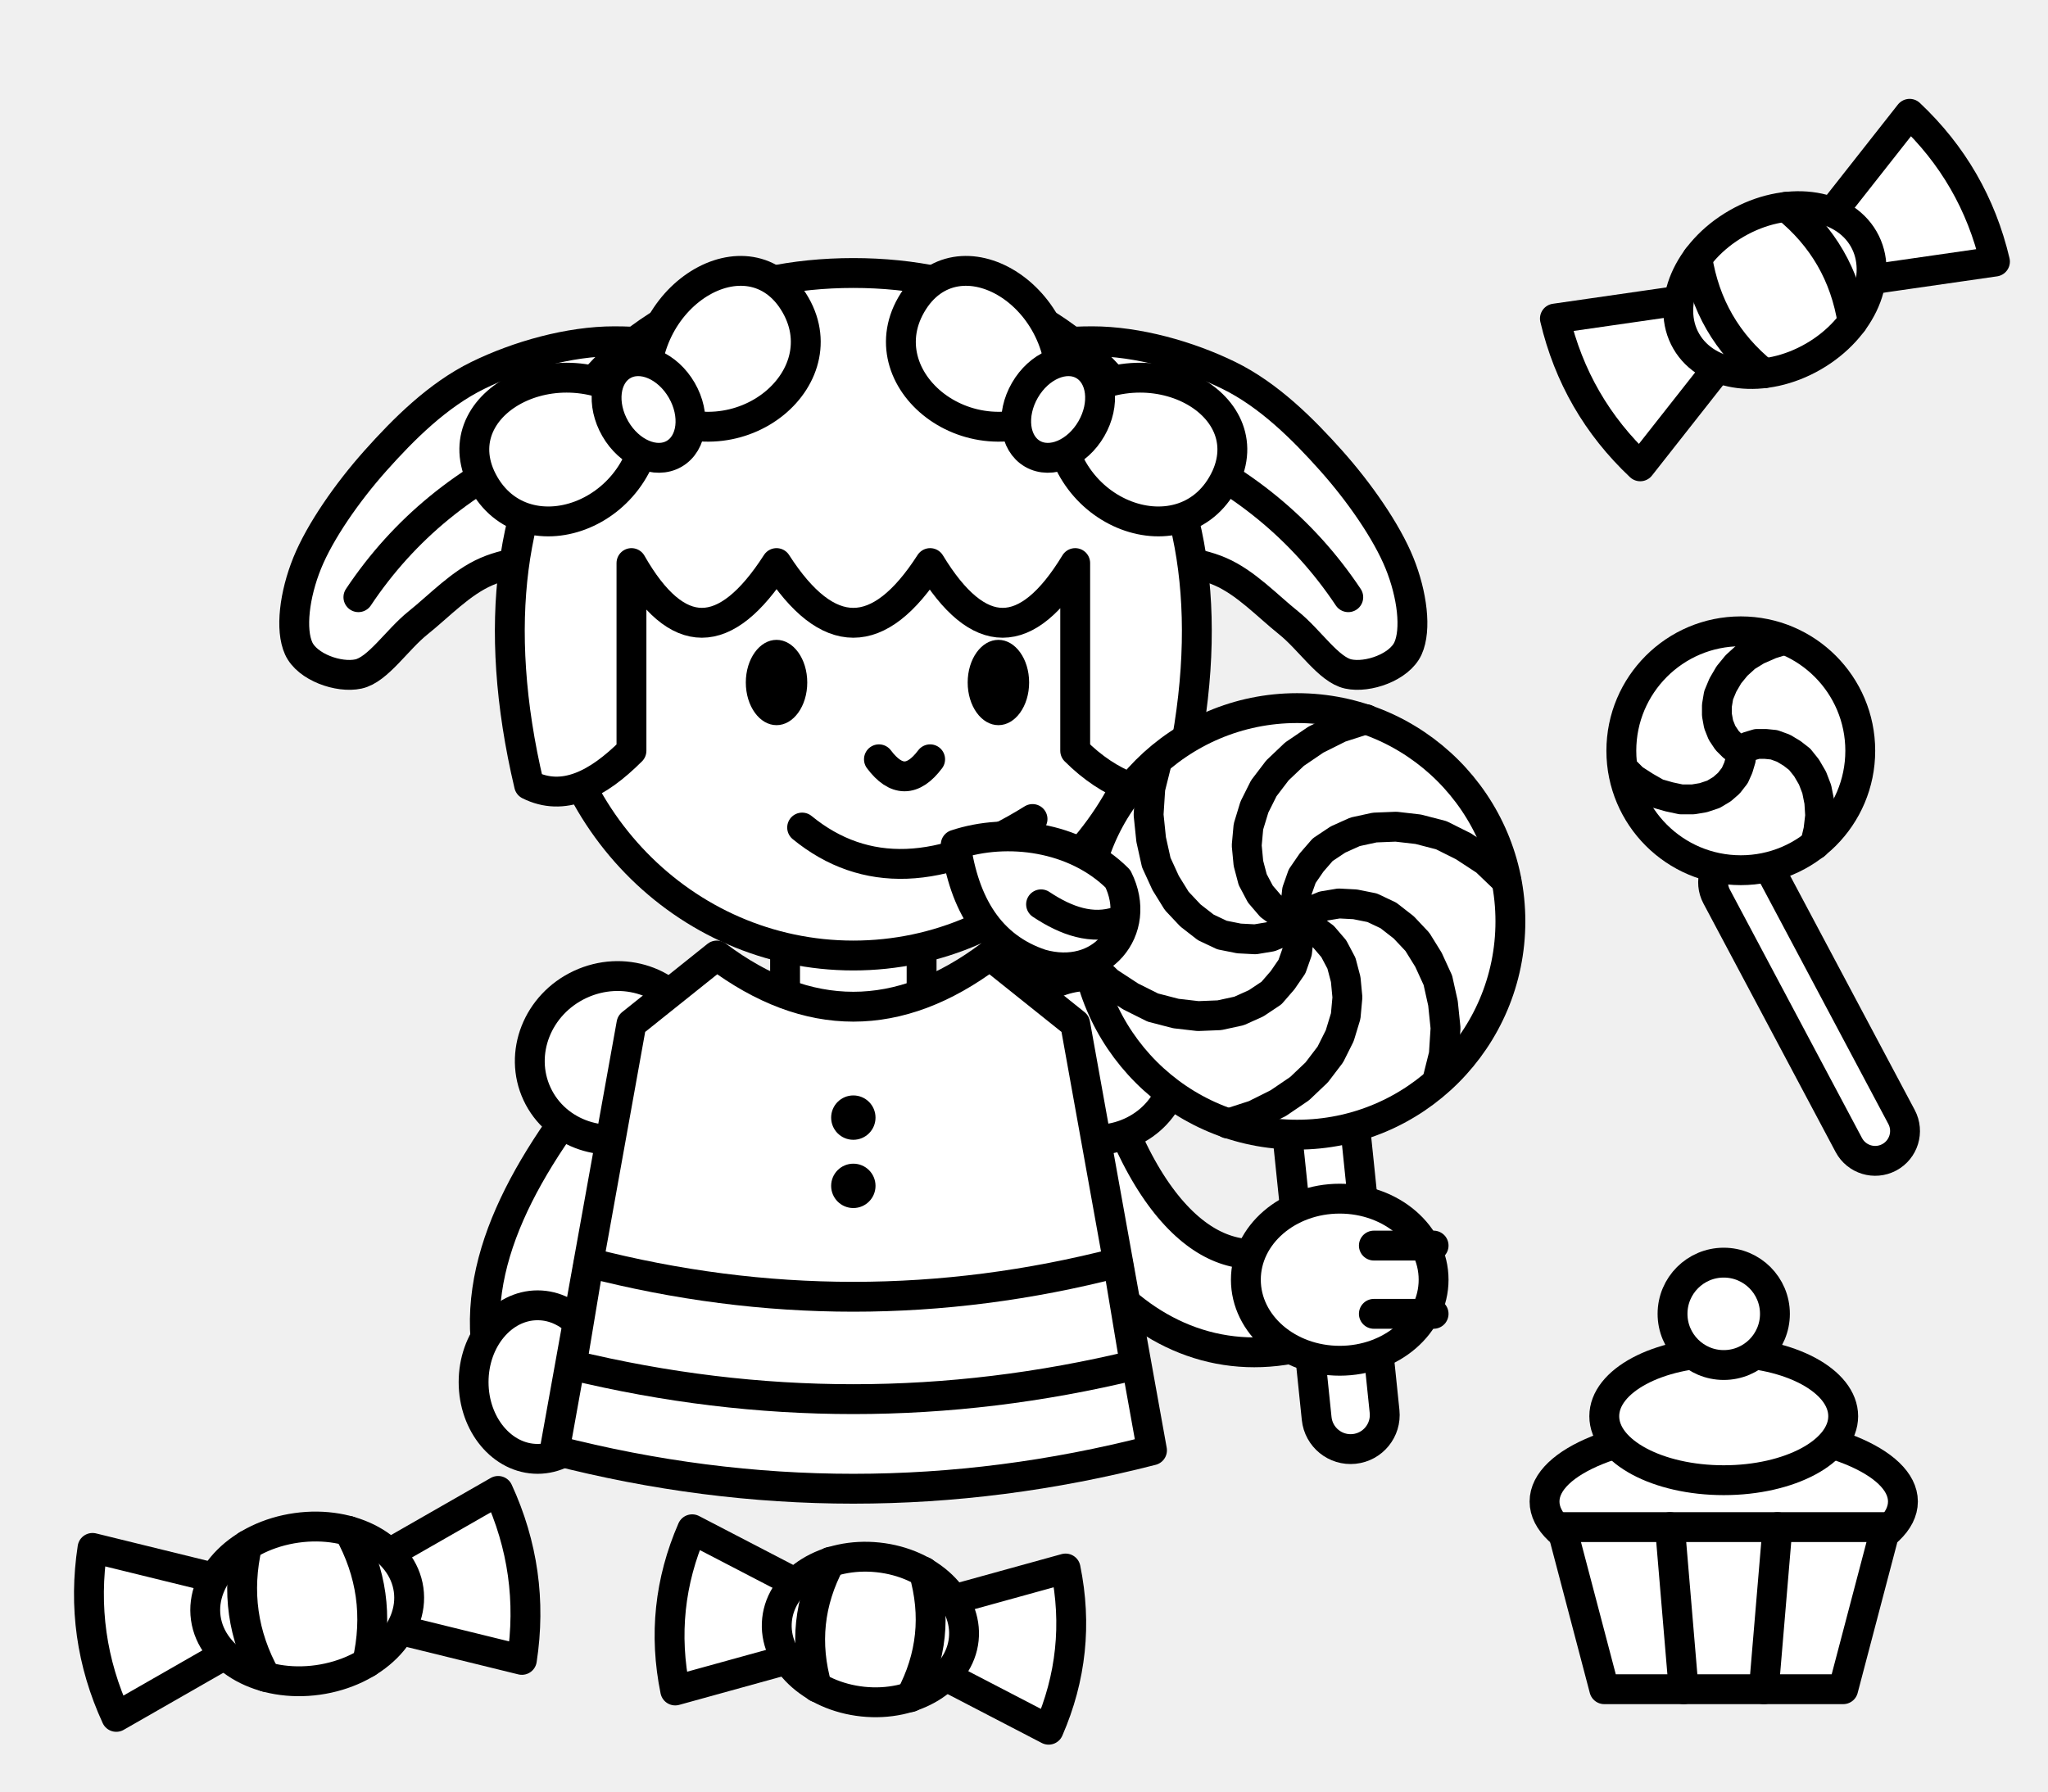
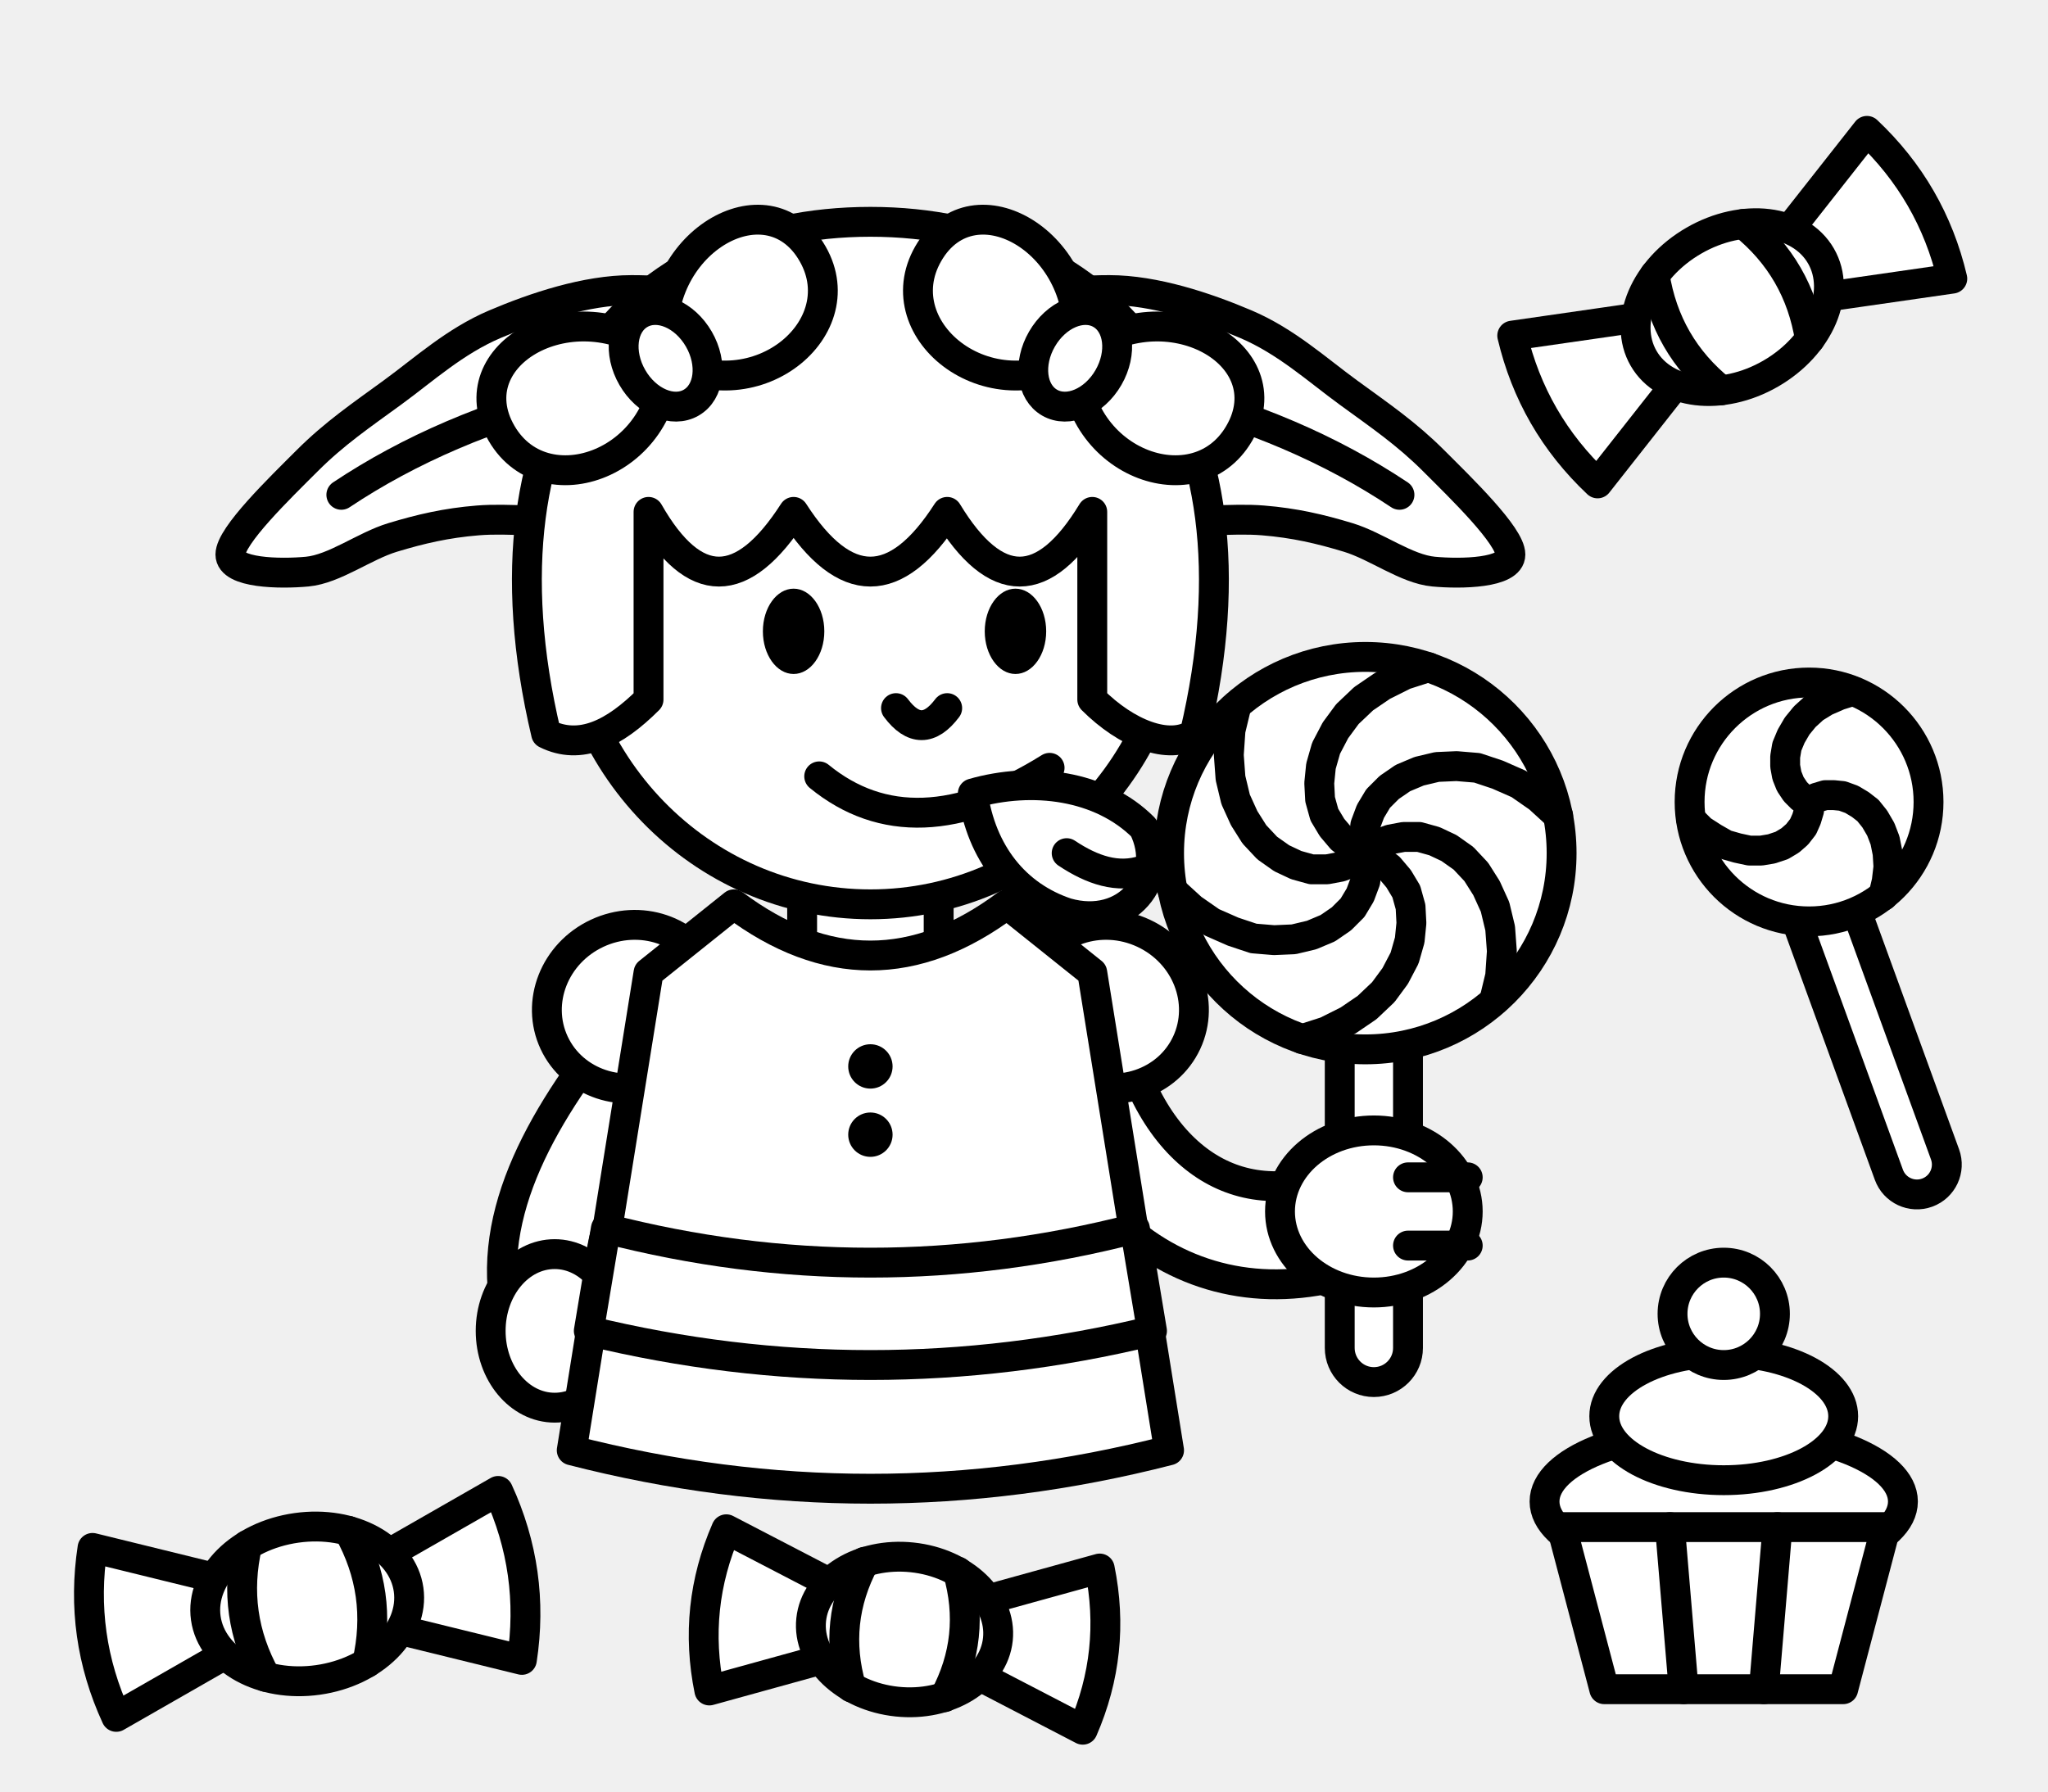
<svg xmlns="http://www.w3.org/2000/svg" viewBox="0 0 240 210" fill="#fff" stroke="#000" stroke-width="3.5" stroke-linecap="round" stroke-linejoin="round">
  <g>
    <g transform="translate(36 188) rotate(-8)">
      <path d="M9,-4 L24,-10 Q27,0 24,10 L9,4 Z" />
      <path d="M-9,-4 L-24,-10 Q-27,0 -24,10 L-9,4 Z" />
      <ellipse cx="0" cy="0" rx="12" ry="9" />
      <path d="M6,-7.8 Q9,0 6,7.8" fill="none" />
      <path d="M-6,-7.8 Q-9,0 -6,7.8" fill="none" />
    </g>
-     <g transform="translate(102 191) rotate(6)">
+     <g transform="translate(106 191) rotate(6)">
      <path d="M8,-4 L22,-9.5 Q25,0 22,9.5 L8,4 Z" />
      <path d="M-8,-4 L-22,-9.5 Q-25,0 -22,9.5 L-8,4 Z" />
      <ellipse cx="0" cy="0" rx="11" ry="8.5" />
      <path d="M5.5,-7.4 Q8.5,0 5.5,7.4" fill="none" />
      <path d="M-5.5,-7.4 Q-8.5,0 -5.5,7.4" fill="none" />
    </g>
-     <g transform="translate(208 34) rotate(-30)">
+     <g transform="translate(203 36) rotate(-30)">
      <path d="M9,-4 L24,-10 Q27,0 24,10 L9,4 Z" />
      <path d="M-9,-4 L-24,-10 Q-27,0 -24,10 L-9,4 Z" />
      <ellipse cx="0" cy="0" rx="12" ry="9" />
      <path d="M6,-7.8 Q9,0 6,7.8" fill="none" />
      <path d="M-6,-7.8 Q-9,0 -6,7.8" fill="none" />
    </g>
-     <rect x="208.5" y="98" width="7" height="40" rx="3.5" transform="rotate(-28 212 118)" />
-     <circle cx="204" cy="88" r="14" />
-     <path d="M204,88 L204.9,87.5 L205.9,87.2 L206.9,87.2 L207.9,87.3 L209,87.7 L210,88.3 L210.9,89 L211.7,90 L212.4,91.2 L212.9,92.5 L213.2,94 L213.3,95.6 L213.1,97.3 L212.7,99" fill="none" />
-     <path d="M204,88 L204,89 L203.7,90 L203.3,90.9 L202.6,91.8 L201.8,92.5 L200.8,93.1 L199.6,93.5 L198.4,93.7 L197,93.7 L195.6,93.4 L194.2,93 L192.8,92.2 L191.4,91.3 L190.2,90.1" fill="none" />
-     <path d="M204,88 L203.1,87.5 L202.4,86.8 L201.8,85.9 L201.4,84.9 L201.2,83.8 L201.2,82.7 L201.4,81.5 L201.9,80.3 L202.6,79.1 L203.5,78 L204.6,77 L205.9,76.2 L207.5,75.5 L209.1,75" fill="none" />
+     <rect x="215.5" y="101" width="7" height="40" rx="3.5" transform="rotate(-20 219 121)" />
+     <circle cx="212" cy="94" r="14" />
+     <path d="M212,94 L212.9,93.5 L213.9,93.2 L214.9,93.2 L215.9,93.3 L217,93.7 L218,94.3 L218.9,95 L219.7,96 L220.4,97.2 L220.9,98.5 L221.2,100 L221.3,101.6 L221.1,103.3 L220.7,105" fill="none" />
+     <path d="M212,94 L212,95 L211.7,96 L211.3,96.9 L210.6,97.8 L209.8,98.5 L208.8,99.1 L207.6,99.5 L206.4,99.7 L205,99.7 L203.6,99.4 L202.2,99 L200.8,98.2 L199.4,97.3 L198.2,96.1" fill="none" />
+     <path d="M212,94 L211.1,93.5 L210.4,92.8 L209.8,91.9 L209.4,90.9 L209.2,89.8 L209.2,88.7 L209.4,87.5 L209.9,86.3 L210.6,85.1 L211.5,84 L212.6,83 L213.9,82.2 L215.5,81.5 L217.1,81" fill="none" />
    <ellipse cx="202" cy="176" rx="21" ry="8.5" />
    <ellipse cx="202" cy="166" rx="14" ry="7.5" />
    <path d="M183,179 L221,179 L216,198 L188,198 Z" />
    <path d="M195.7,179 L197.3,198" fill="none" />
    <path d="M208.3,179 L206.7,198" fill="none" />
    <circle cx="202" cy="154" r="6" />
  </g>
-   <g transform="translate(4 2)">
-     <path d="M84,42 C81.3,39 73.3,38 68,38 C62.7,38 56.7,39.7 52,42 C47.3,44.3 43.3,48.3 40,52 C36.7,55.7 33.5,60.3 32,64 C30.5,67.7 30,71.8 31,74 C32,76.2 35.7,77.5 38,77 C40.3,76.5 42.5,73 45,71 C47.5,69 50,66.3 53,65 C56,63.7 59.3,63.7 63,63 C66.7,62.3 71.5,62.2 75,61 C78.5,59.8 82.5,59.2 84,56 C85.5,52.8 86.7,45 84,42 Z" />
-     <path d="M60,50 Q46,56 38,68" fill="none" />
-     <path d="M108,42 C110.7,39 118.7,38 124,38 C129.3,38 135.3,39.7 140,42 C144.7,44.3 148.7,48.3 152,52 C155.3,55.7 158.5,60.3 160,64 C161.5,67.7 162,71.8 161,74 C160,76.2 156.3,77.5 154,77 C151.7,76.5 149.5,73 147,71 C144.5,69 142,66.3 139,65 C136,63.7 132.7,63.7 129,63 C125.3,62.3 120.5,62.2 117,61 C113.5,59.8 109.5,59.2 108,56 C106.5,52.8 105.3,45 108,42 Z" />
-     <path d="M132,50 Q146,56 154,68" fill="none" />
+   <g transform="translate(6 -4)">
+     <path d="M84,42 C81.3,38.8 73.3,38 68,38 C62.7,38 56.7,40 52,42 C47.3,44 43.7,47.3 40,50 C36.3,52.7 33.2,54.8 30,58 C26.8,61.2 21,66.8 21,69 C21,71.2 26.8,71.3 30,71 C33.2,70.7 36.7,68 40,67 C43.3,66 46.3,65.3 50,65 C53.7,64.7 58,65.3 62,65 C66,64.7 70.3,64.3 74,63 C77.7,61.7 82.3,60.5 84,57 C85.7,53.5 86.7,45.2 84,42 Z" />
+     <path d="M62,50 Q46,54 34,62" fill="none" />
+     <path d="M108,42 C110.7,38.8 118.7,38 124,38 C129.3,38 135.3,40 140,42 C144.7,44 148.3,47.3 152,50 C155.7,52.7 158.8,54.8 162,58 C165.2,61.2 171,66.8 171,69 C171,71.2 165.2,71.3 162,71 C158.8,70.7 155.3,68 152,67 C148.7,66 145.7,65.3 142,65 C138.3,64.7 134,65.3 130,65 C126,64.7 121.7,64.3 118,63 C114.3,61.7 109.7,60.5 108,57 C106.3,53.5 105.3,45.2 108,42 Z" />
+     <path d="M130,50 Q146,54 158,62" fill="none" />
    <path d="M88,100 L104,100 L104,118 L88,118 Z" />
    <g fill="none">
      <path d="M72,126 C62,138 57,148 59,157" stroke="#000" stroke-width="15" />
      <path d="M72,126 C62,138 57,148 59,157" stroke="#fff" stroke-width="8" />
    </g>
    <ellipse cx="59" cy="160" rx="7.5" ry="9" />
    <ellipse cx="68" cy="122" rx="10" ry="9.5" transform="rotate(-25 68 122)" />
-     <rect x="147.5" y="106" width="8" height="62" rx="4" transform="rotate(-5.9 151.5 137)" />
+     <rect x="151" y="102" width="8" height="64" rx="4" transform="rotate(0 155 134)" />
    <g fill="none">
-       <path d="M120,126 C126,146 138,156 153,148" stroke="#000" stroke-width="15" />
-       <path d="M120,126 C126,146 138,156 153,148" stroke="#fff" stroke-width="8" />
+       <path d="M120,126 C124,144 138,154 155,146" stroke="#000" stroke-width="15" />
+       <path d="M120,126 C124,144 138,154 155,146" stroke="#fff" stroke-width="8" />
    </g>
    <ellipse cx="124" cy="122" rx="10" ry="9.5" transform="rotate(25 124 122)" />
-     <path d="M80,110 Q96,122 112,110 L122,118 L131,168 Q96,177 61,168 L70,118 Z" />
-     <path d="M65,146 Q96,154 127,146 L129,158 Q96,166 63,158 Z" />
+     <path d="M80,110 Q96,122 112,110 L122,118 L131,174 Q96,183 61,174 L70,118 Z" />
+     <path d="M65,148 Q96,156 127,148 L129,160 Q96,168 63,160 Z" />
    <circle cx="96" cy="129" r="2.6" fill="#000" stroke="none" />
    <circle cx="96" cy="137" r="2.6" fill="#000" stroke="none" />
    <ellipse cx="96" cy="73" rx="36" ry="37" />
    <path d="M58,90 C49,52 68,30 96,30 C124,30 143,52 134,90 C131,92 126,90 122,86 L122,64 Q113.5,78 105,64 Q96,78 87,64 Q78,78 70,64 L70,86 C66,90 62,92 58,90 Z" />
    <g transform="translate(72 46) rotate(-30)">
      <path d="M0,0 C-4,-12 -20,-13 -21,-3 C-22,8 -6,11 0,0 Z" />
      <path d="M0,0 C4,-12 20,-13 21,-3 C22,8 6,11 0,0 Z" />
      <ellipse cx="0" cy="0" rx="4.5" ry="6" />
    </g>
    <g transform="translate(120 46) rotate(30)">
      <path d="M0,0 C-4,-12 -20,-13 -21,-3 C-22,8 -6,11 0,0 Z" />
      <path d="M0,0 C4,-12 20,-13 21,-3 C22,8 6,11 0,0 Z" />
      <ellipse cx="0" cy="0" rx="4.5" ry="6" />
    </g>
    <ellipse cx="87" cy="78" rx="3.6" ry="5" fill="#000" stroke="none" />
    <ellipse cx="113" cy="78" rx="3.6" ry="5" fill="#000" stroke="none" />
    <path d="M99,87 Q102,91 105,87" fill="none" />
    <path d="M90,95 Q101,104 117,94" fill="none" />
-     <circle cx="148" cy="106" r="25" />
-     <path d="M148,106 L149.6,106.7 L151.1,107.8 L152.3,109.2 L153.2,110.9 L153.7,112.8 L153.9,114.9 L153.7,117.1 L153,119.4 L151.9,121.6 L150.3,123.7 L148.3,125.6 L145.8,127.3 L143,128.7 L139.9,129.7" fill="none" />
-     <path d="M148,106 L148.2,107.8 L148,109.6 L147.4,111.3 L146.3,112.9 L145,114.4 L143.2,115.6 L141.2,116.5 L138.9,117 L136.4,117.1 L133.8,116.8 L131.1,116.1 L128.5,114.8 L125.9,113.1 L123.5,110.8" fill="none" />
-     <path d="M148,106 L146.6,107.1 L144.9,107.8 L143.1,108.1 L141.2,108 L139.2,107.6 L137.3,106.7 L135.5,105.3 L133.9,103.6 L132.6,101.5 L131.5,99.1 L130.9,96.4 L130.6,93.5 L130.8,90.4 L131.6,87.2" fill="none" />
-     <path d="M148,106 L146.4,105.3 L144.9,104.2 L143.7,102.8 L142.8,101.1 L142.3,99.2 L142.1,97.1 L142.3,94.9 L143,92.6 L144.1,90.4 L145.7,88.3 L147.7,86.4 L150.2,84.7 L153,83.3 L156.1,82.3" fill="none" />
-     <path d="M148,106 L147.8,104.2 L148,102.4 L148.6,100.7 L149.7,99.1 L151,97.6 L152.8,96.4 L154.8,95.5 L157.1,95 L159.6,94.9 L162.2,95.2 L164.9,95.9 L167.5,97.2 L170.1,98.9 L172.5,101.2" fill="none" />
-     <path d="M148,106 L149.4,104.9 L151.1,104.2 L152.9,103.9 L154.8,104 L156.8,104.4 L158.7,105.3 L160.5,106.7 L162.1,108.4 L163.4,110.5 L164.5,112.9 L165.1,115.6 L165.4,118.5 L165.2,121.6 L164.4,124.8" fill="none" />
-     <ellipse cx="153" cy="148" rx="11" ry="9.5" />
-     <path d="M164,144 L157,144 M164,152 L157,152" fill="none" />
-     <path d="M108,97 C114,95 122,96 127,101 C130,107 125,113 118,111 C112,109 109,104 108,97 Z" />
-     <path d="M127,106 C124,107 121,106 118,104" fill="none" />
+     <circle cx="154" cy="104" r="23" />
+     <path d="M154,104 L155.5,104.7 L156.8,105.7 L157.9,107 L158.8,108.5 L159.3,110.3 L159.4,112.2 L159.2,114.2 L158.6,116.3 L157.5,118.4 L156.1,120.3 L154.2,122.1 L152,123.6 L149.4,124.9 L146.6,125.8" fill="none" />
+     <path d="M154,104 L154.2,105.6 L154,107.3 L153.4,108.9 L152.5,110.4 L151.2,111.7 L149.6,112.8 L147.7,113.6 L145.6,114.1 L143.3,114.2 L140.9,114 L138.5,113.2 L136,112.1 L133.7,110.5 L131.4,108.4" fill="none" />
+     <path d="M154,104 L152.7,105 L151.1,105.6 L149.5,105.9 L147.7,105.9 L145.9,105.4 L144.2,104.6 L142.5,103.4 L141,101.8 L139.8,99.9 L138.8,97.7 L138.2,95.2 L138,92.5 L138.2,89.6 L138.9,86.7" fill="none" />
+     <path d="M154,104 L152.5,103.3 L151.2,102.3 L150.1,101 L149.2,99.5 L148.7,97.7 L148.6,95.8 L148.8,93.8 L149.4,91.7 L150.5,89.6 L151.9,87.7 L153.8,85.9 L156,84.4 L158.6,83.1 L161.4,82.2" fill="none" />
+     <path d="M154,104 L153.8,102.4 L154,100.7 L154.6,99.1 L155.5,97.6 L156.8,96.3 L158.4,95.2 L160.3,94.4 L162.4,93.9 L164.7,93.8 L167.1,94 L169.5,94.8 L172,95.9 L174.3,97.5 L176.6,99.6" fill="none" />
+     <path d="M154,104 L155.3,103 L156.9,102.4 L158.5,102.1 L160.3,102.1 L162.1,102.6 L163.8,103.4 L165.5,104.6 L167,106.2 L168.2,108.1 L169.2,110.3 L169.8,112.8 L170,115.5 L169.8,118.4 L169.1,121.3" fill="none" />
+     <ellipse cx="155" cy="146" rx="11" ry="9.5" />
+     <path d="M166,142 L159,142 M166,150 L159,150" fill="none" />
+     <path d="M108,97 C115,95 123,96 128,101 C131,107 126,113 119,111 C113,109 109,104 108,97 Z" />
+     <path d="M128,106 C125,107 122,106 119,104" fill="none" />
  </g>
</svg>
